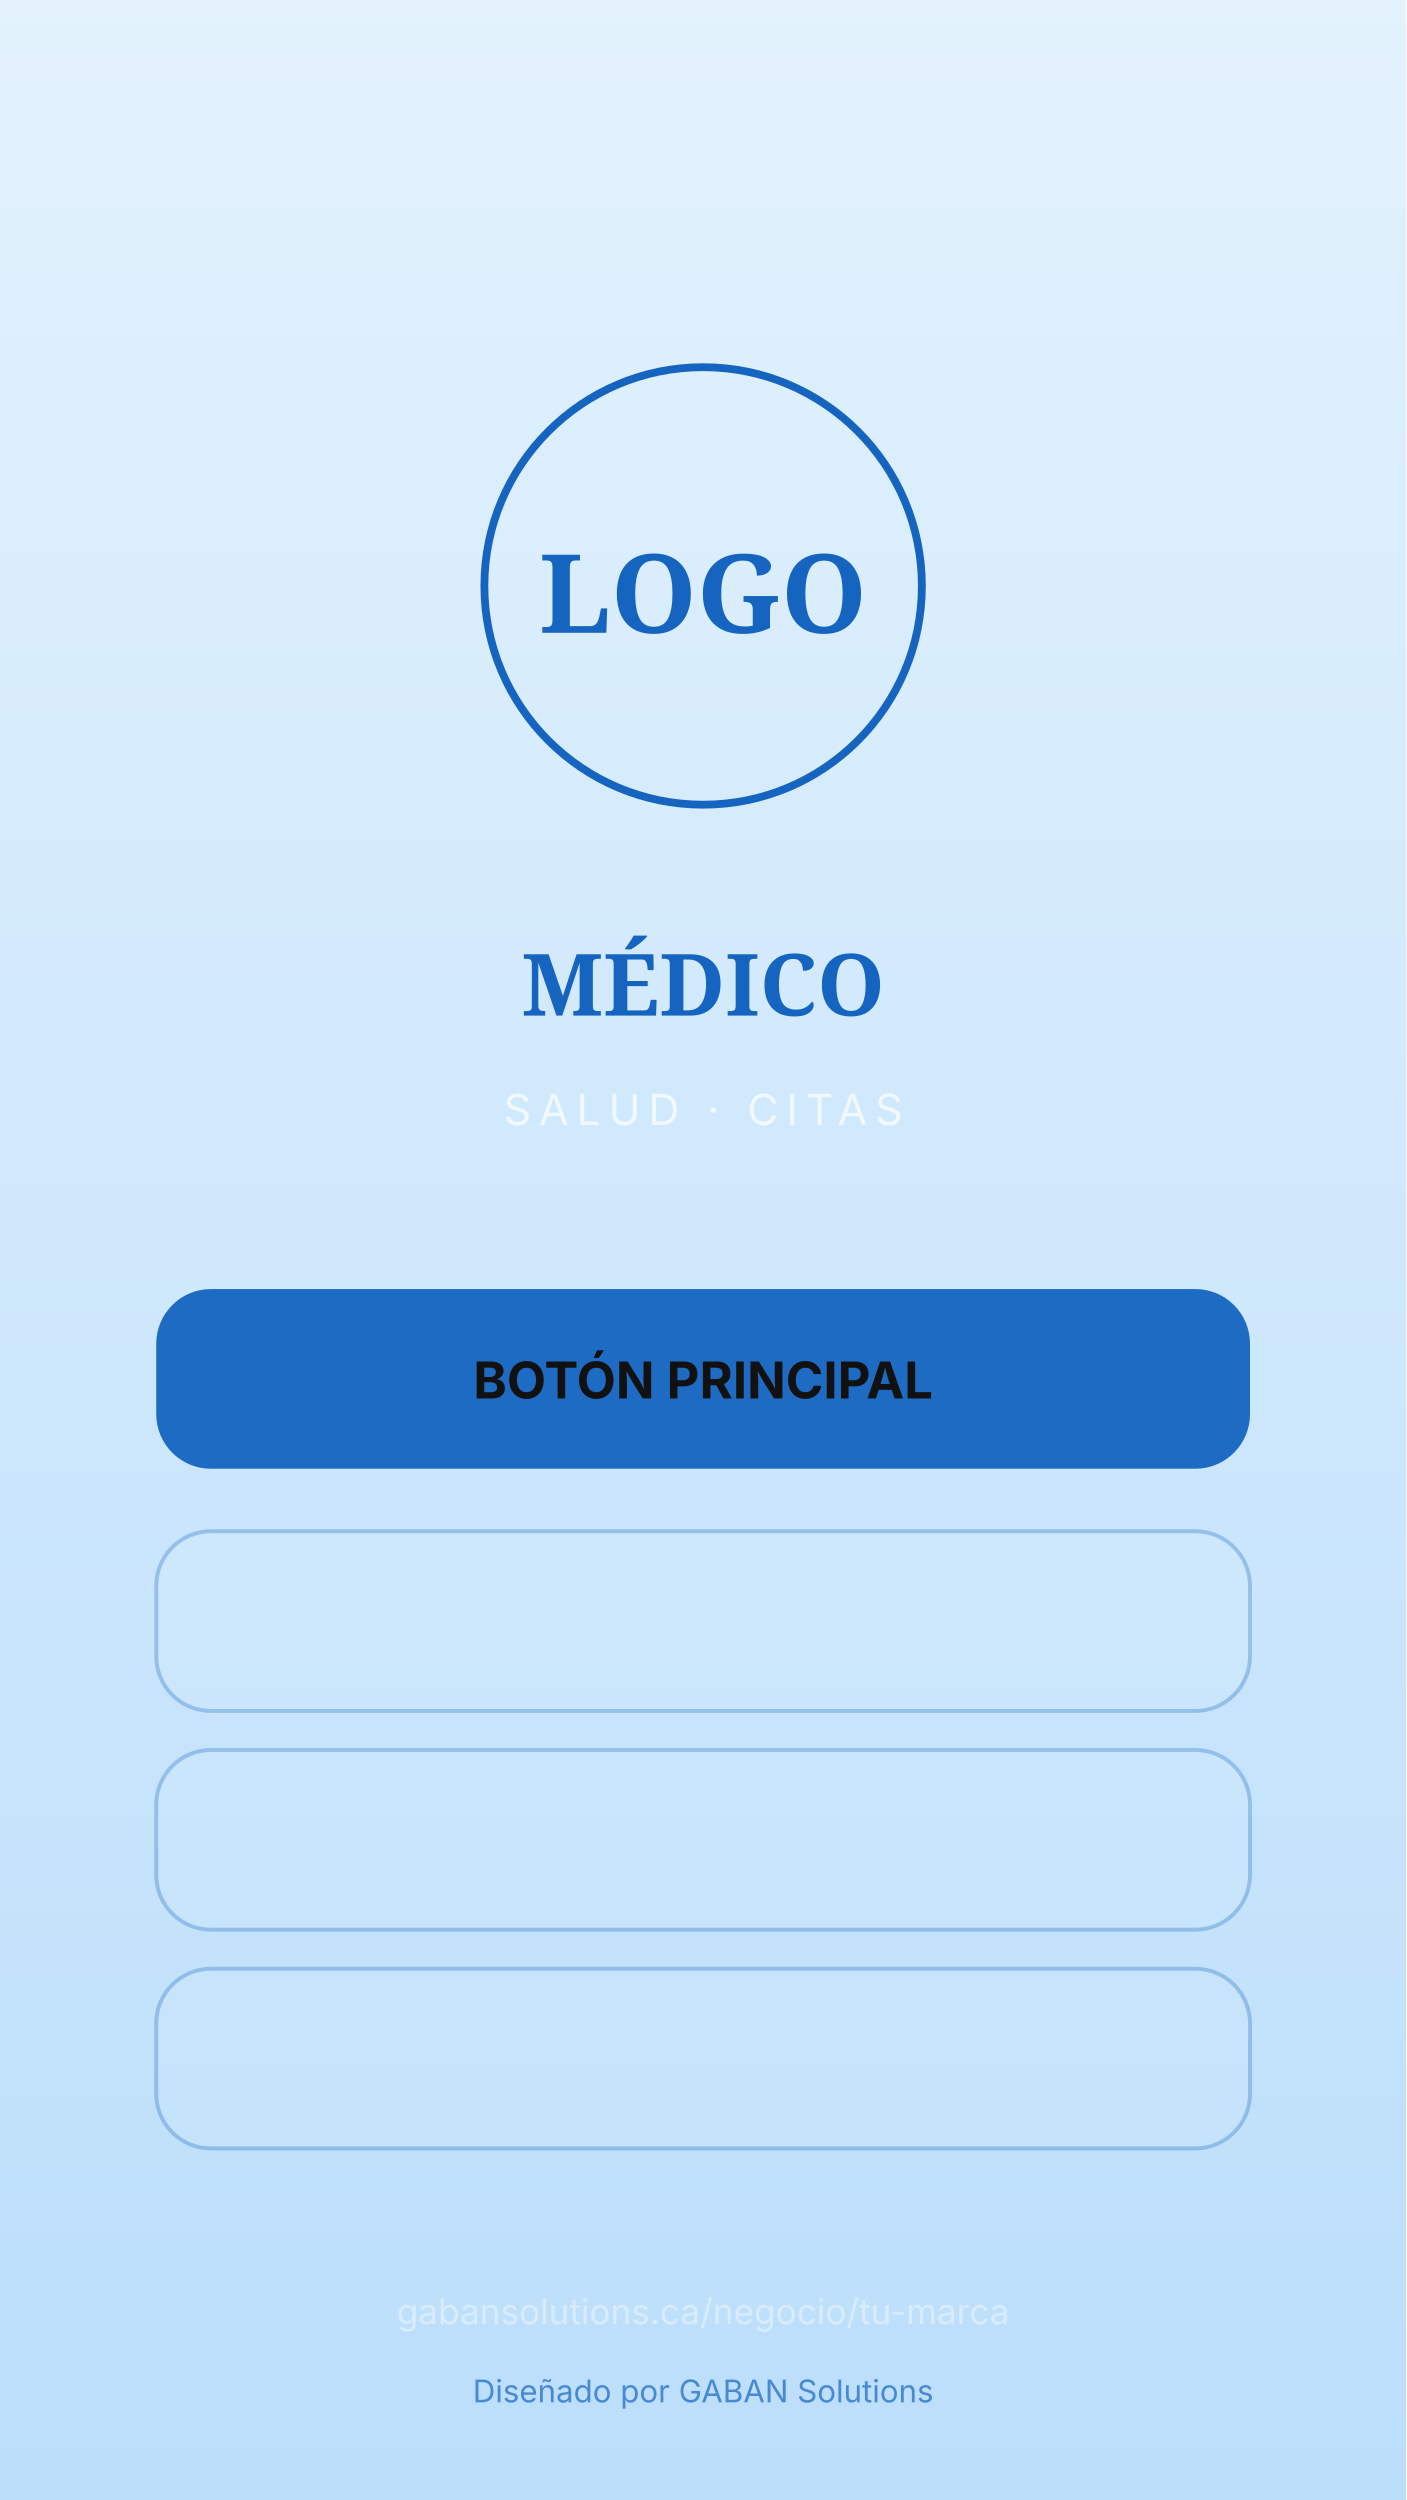
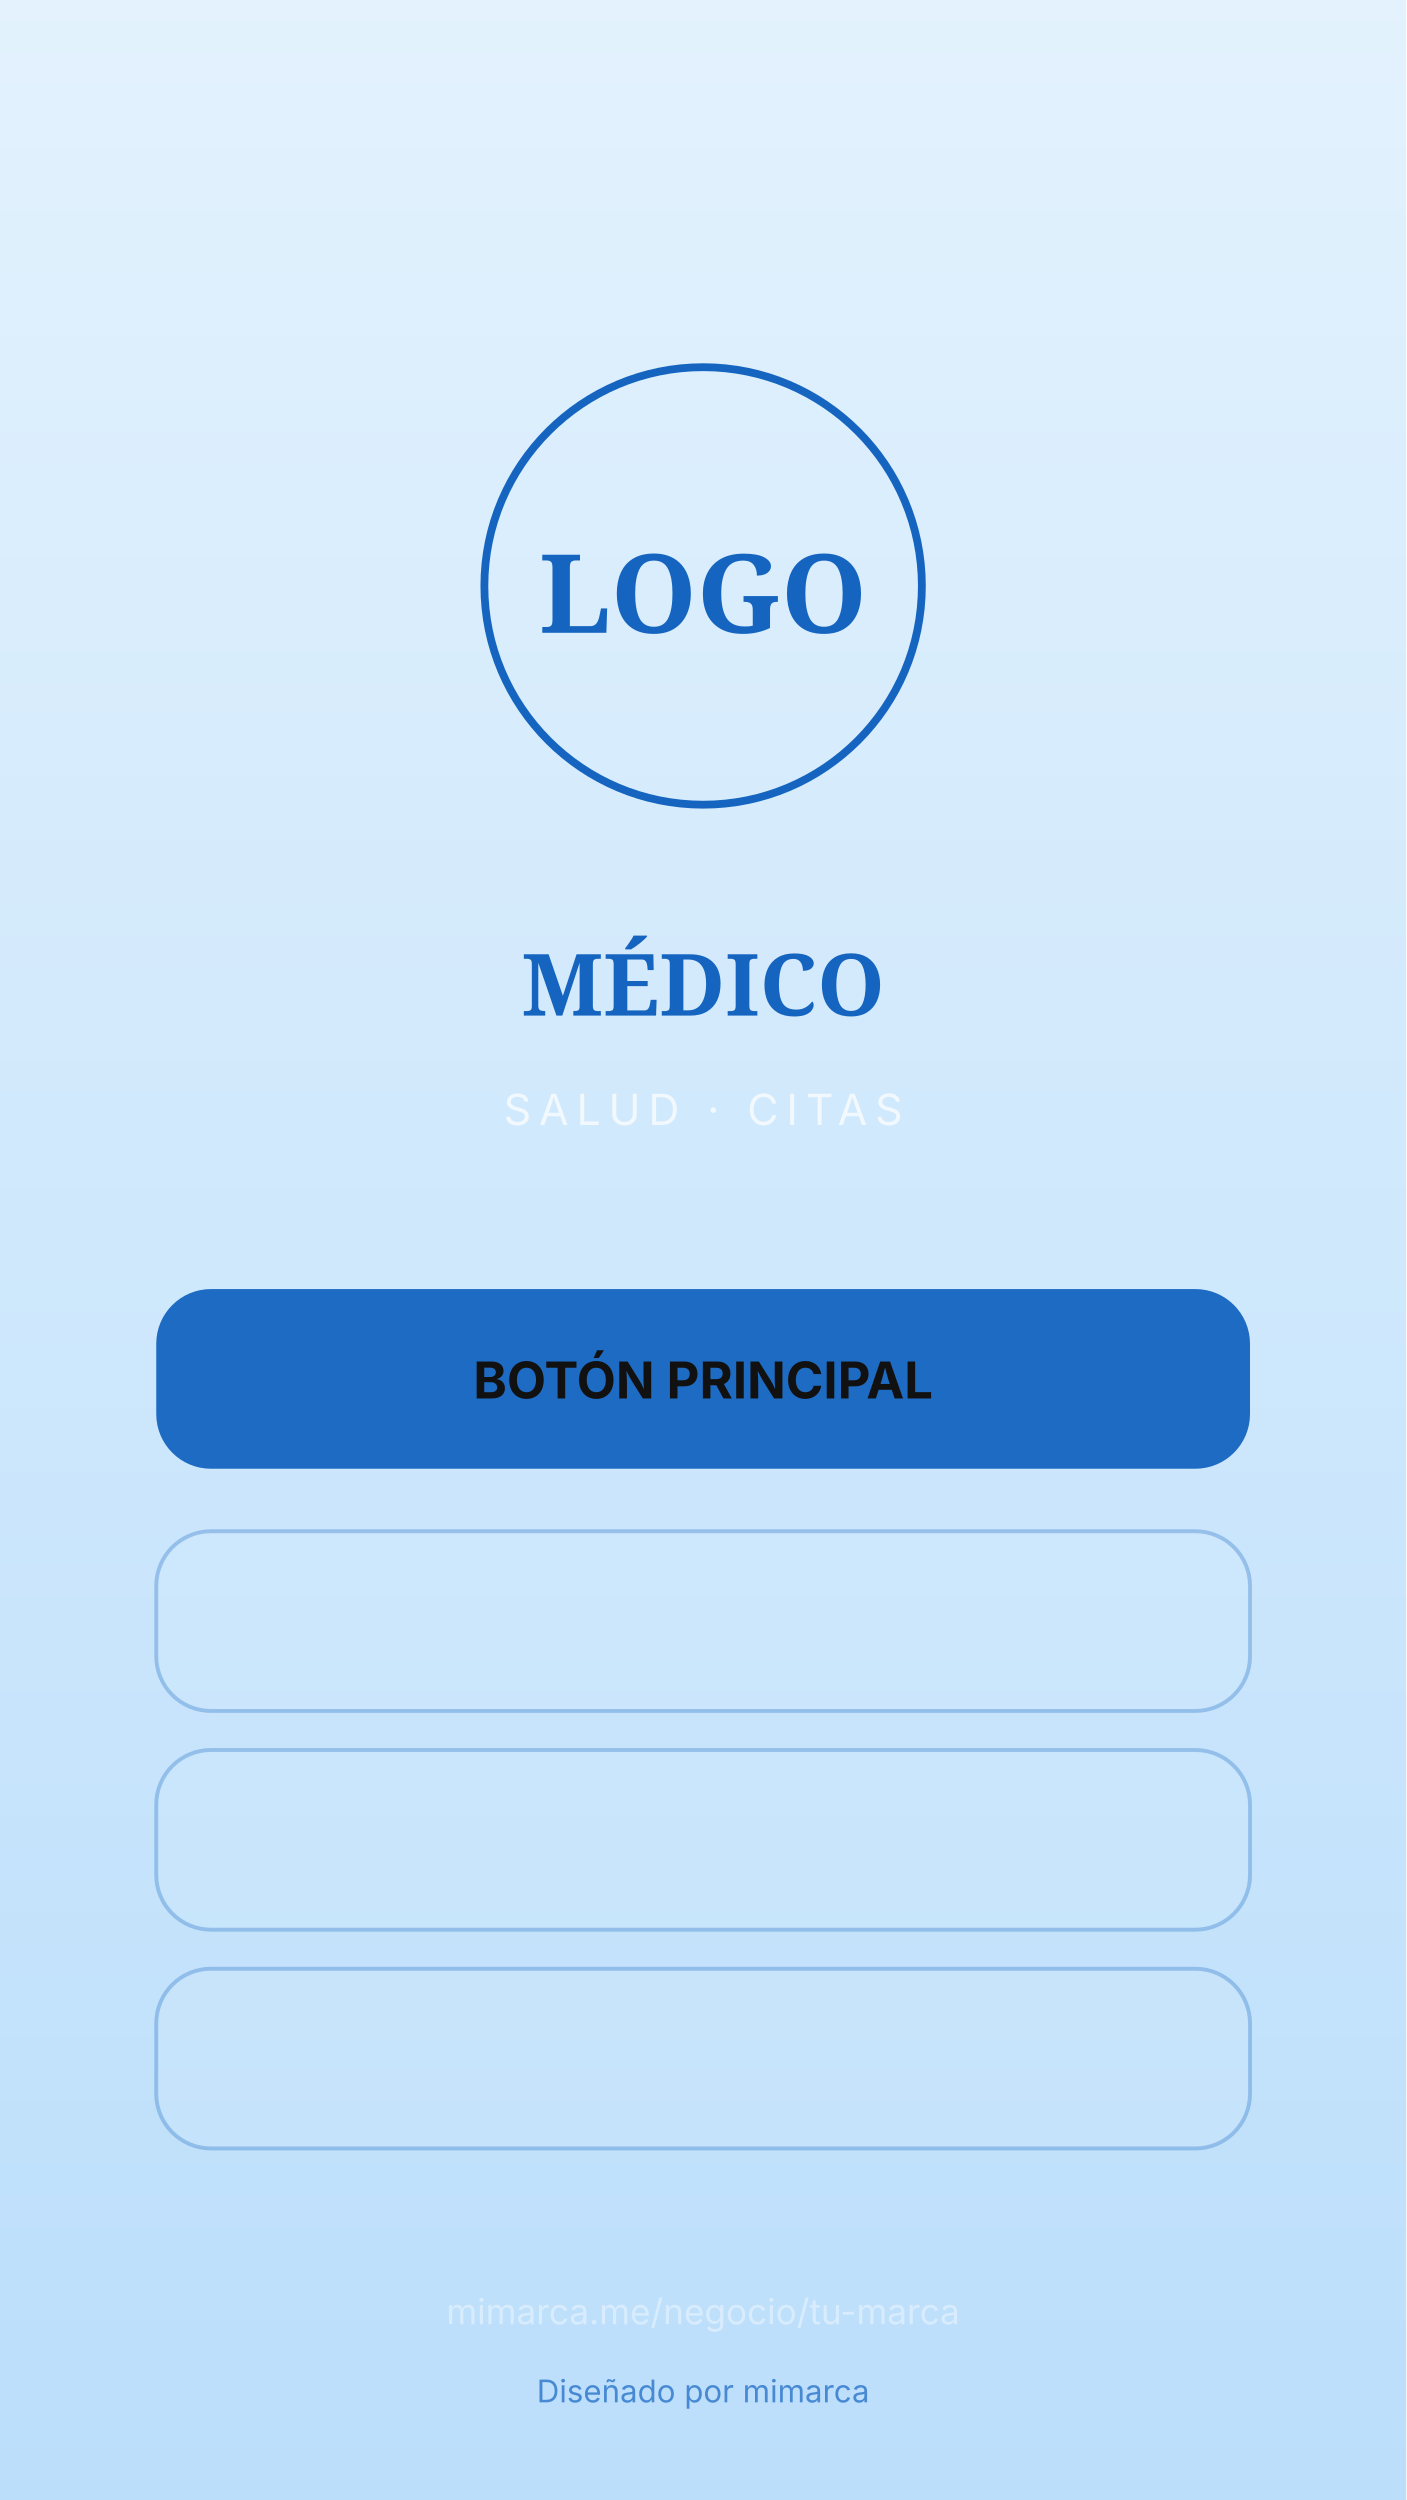
<svg xmlns="http://www.w3.org/2000/svg" viewBox="0 0 360 640" width="360" height="640">
  <defs>
    <linearGradient id="bg" x1="0" y1="0" x2="0" y2="1">
      <stop offset="0%" stop-color="#e3f2fd" />
      <stop offset="100%" stop-color="#bbdefb" />
    </linearGradient>
  </defs>
  <rect width="360" height="640" fill="url(#bg)" />
  <circle cx="180" cy="150" r="56" fill="none" stroke="#1565c0" stroke-width="2" />
  <text x="180" y="162" text-anchor="middle" font-family="Georgia, serif" font-size="28" fill="#1565c0" font-weight="700">LOGO</text>
  <text x="180" y="260" text-anchor="middle" font-family="Georgia, serif" font-size="22" fill="#1565c0" font-weight="700">MÉDICO</text>
  <text x="180" y="288" text-anchor="middle" font-family="Inter, sans-serif" font-size="11" fill="rgba(255,255,255,0.7)" letter-spacing="2">SALUD · CITAS</text>
  <rect x="40" y="330" width="280" height="46" rx="14" fill="#1565c0" opacity="0.95" />
  <text x="180" y="358" text-anchor="middle" font-family="Inter, sans-serif" font-size="13" fill="#111" font-weight="700">BOTÓN PRINCIPAL</text>
  <rect x="40" y="392" width="280" height="46" rx="14" fill="rgba(255,255,255,0.06)" stroke="#1565c0" stroke-opacity="0.3" />
  <rect x="40" y="448" width="280" height="46" rx="14" fill="rgba(255,255,255,0.06)" stroke="#1565c0" stroke-opacity="0.3" />
  <rect x="40" y="504" width="280" height="46" rx="14" fill="rgba(255,255,255,0.06)" stroke="#1565c0" stroke-opacity="0.3" />
-   <text x="180" y="595" text-anchor="middle" font-family="Inter, sans-serif" font-size="9" fill="rgba(255,255,255,0.4)">gabansolutions.ca/negocio/tu-marca</text>
-   <text x="180" y="615" text-anchor="middle" font-family="Inter, sans-serif" font-size="8" fill="#1565c0" opacity="0.7">Diseñado por GABAN Solutions</text>
+   <text x="180" y="595" text-anchor="middle" font-family="Inter, sans-serif" font-size="9" fill="rgba(255,255,255,0.4)">mimarca.me/negocio/tu-marca</text>
+   <text x="180" y="615" text-anchor="middle" font-family="Inter, sans-serif" font-size="8" fill="#1565c0" opacity="0.7">Diseñado por mimarca</text>
</svg>
